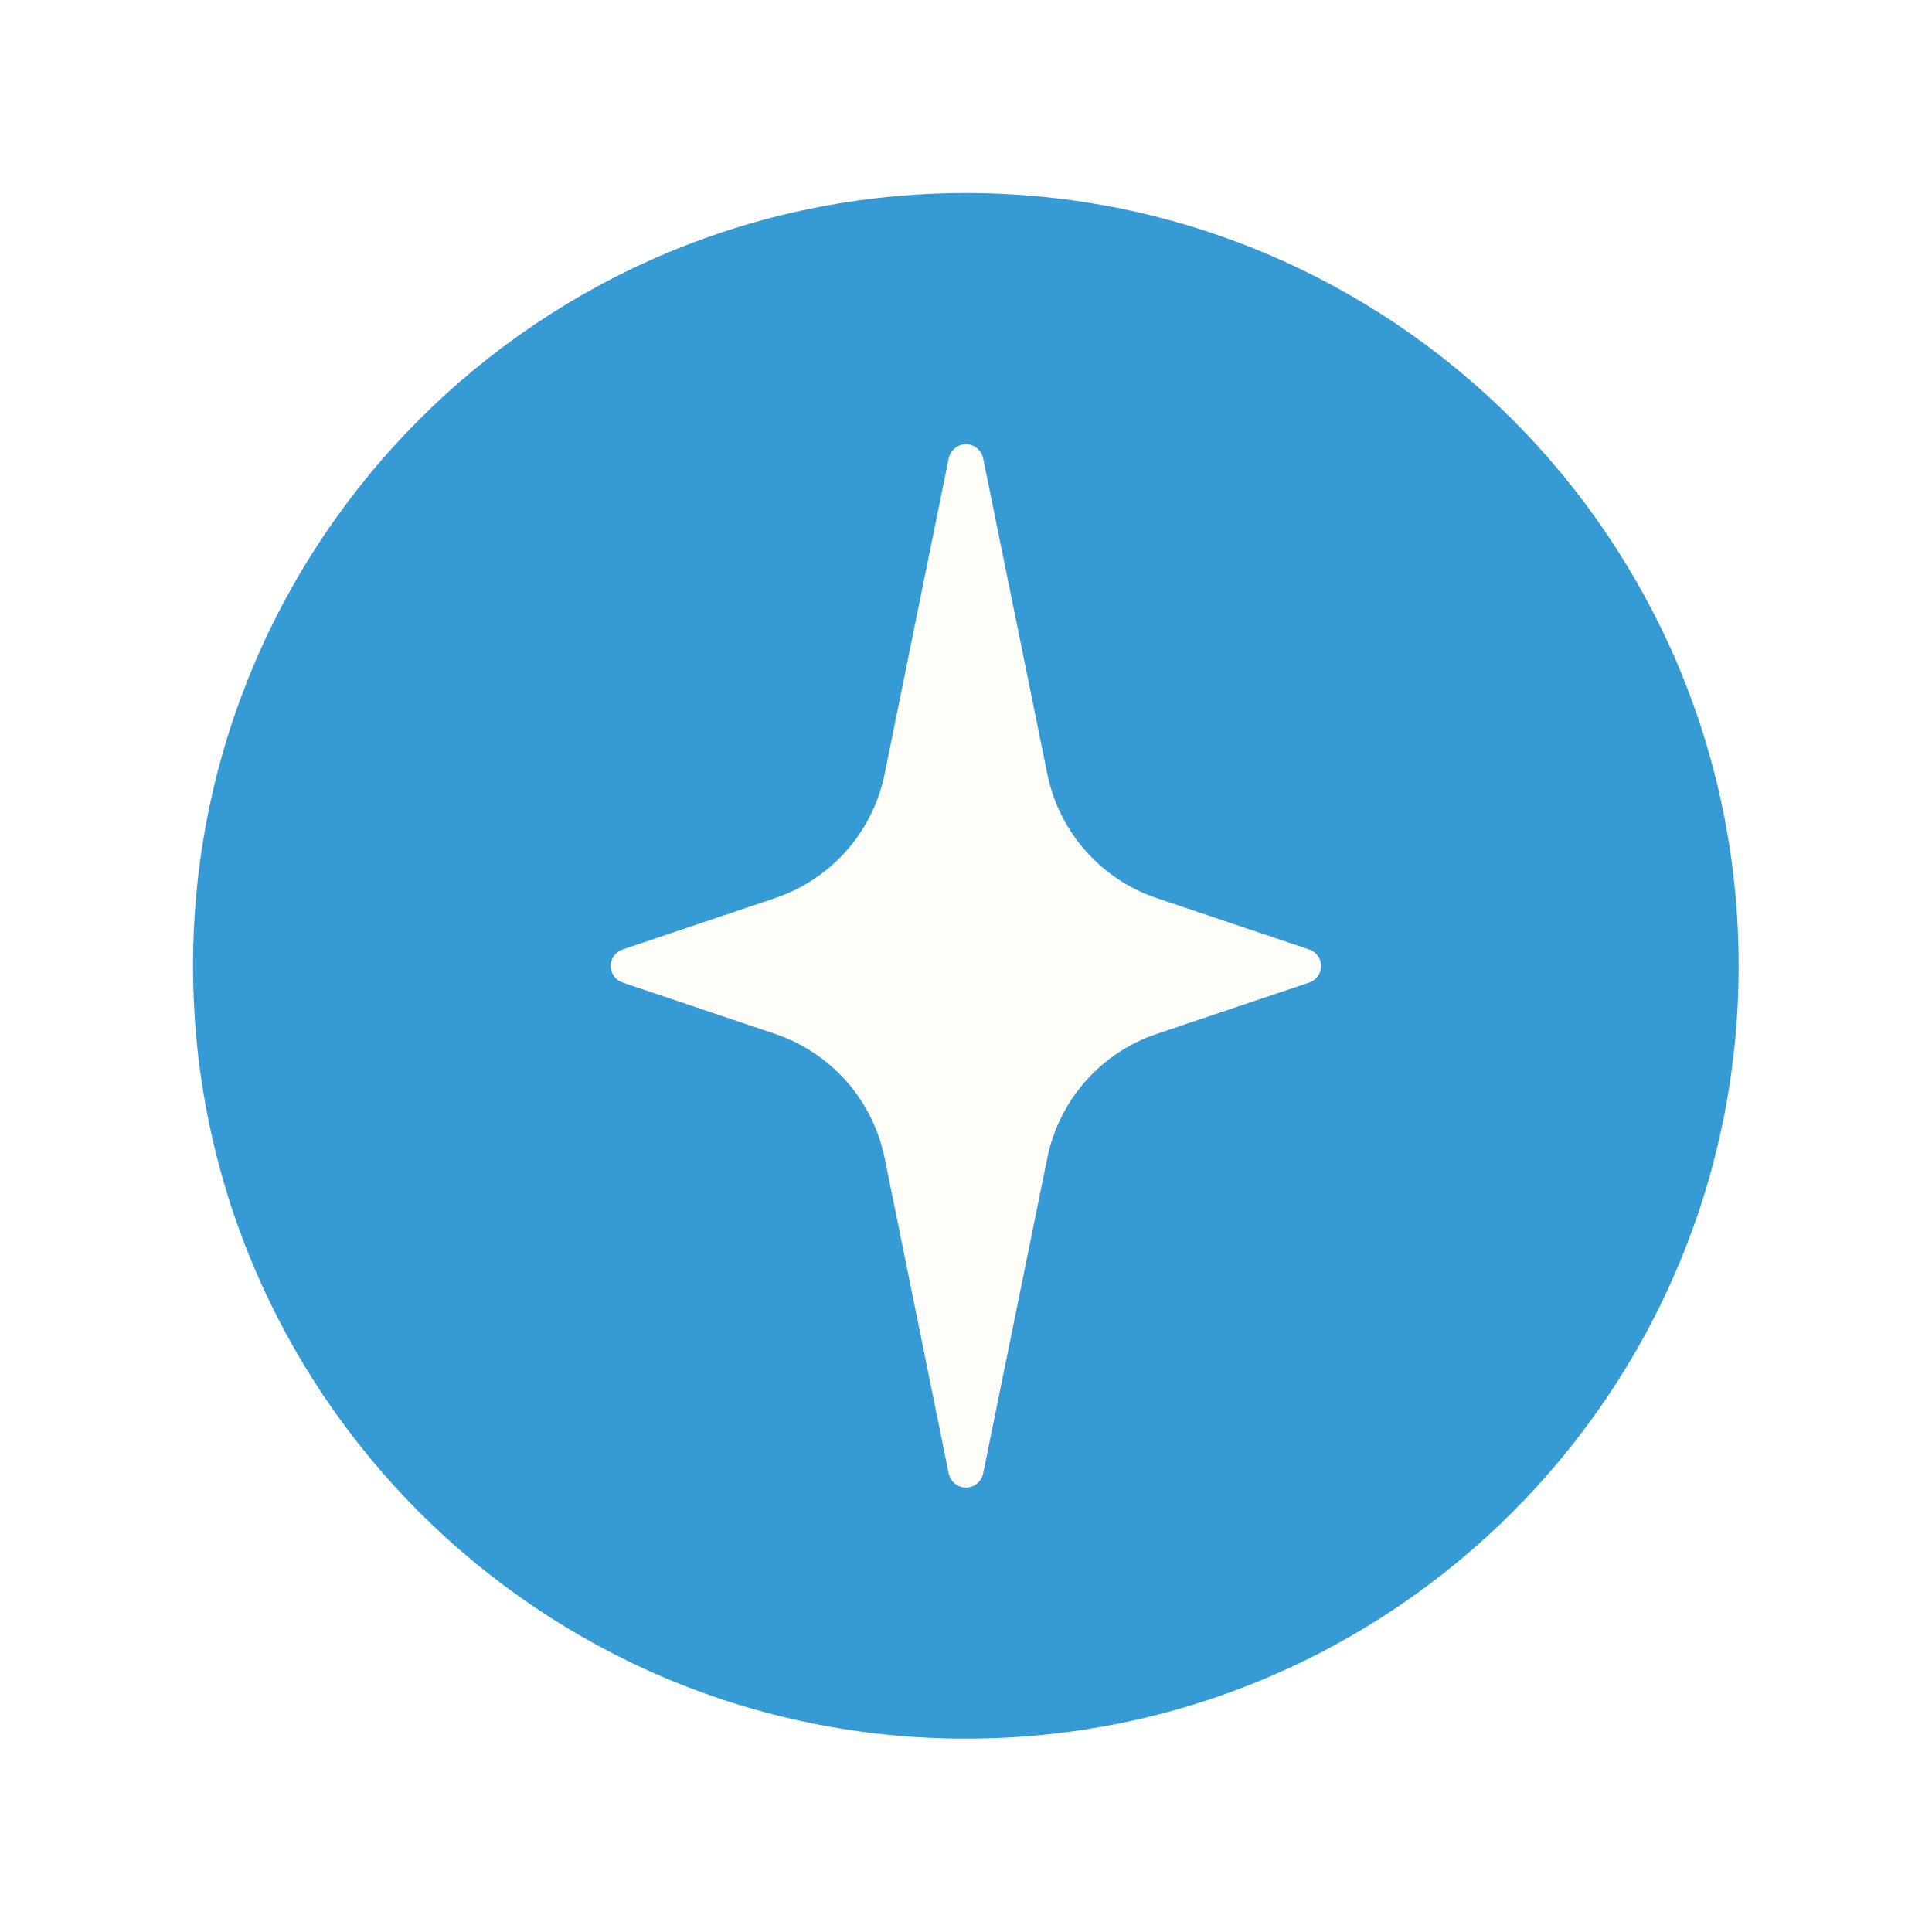
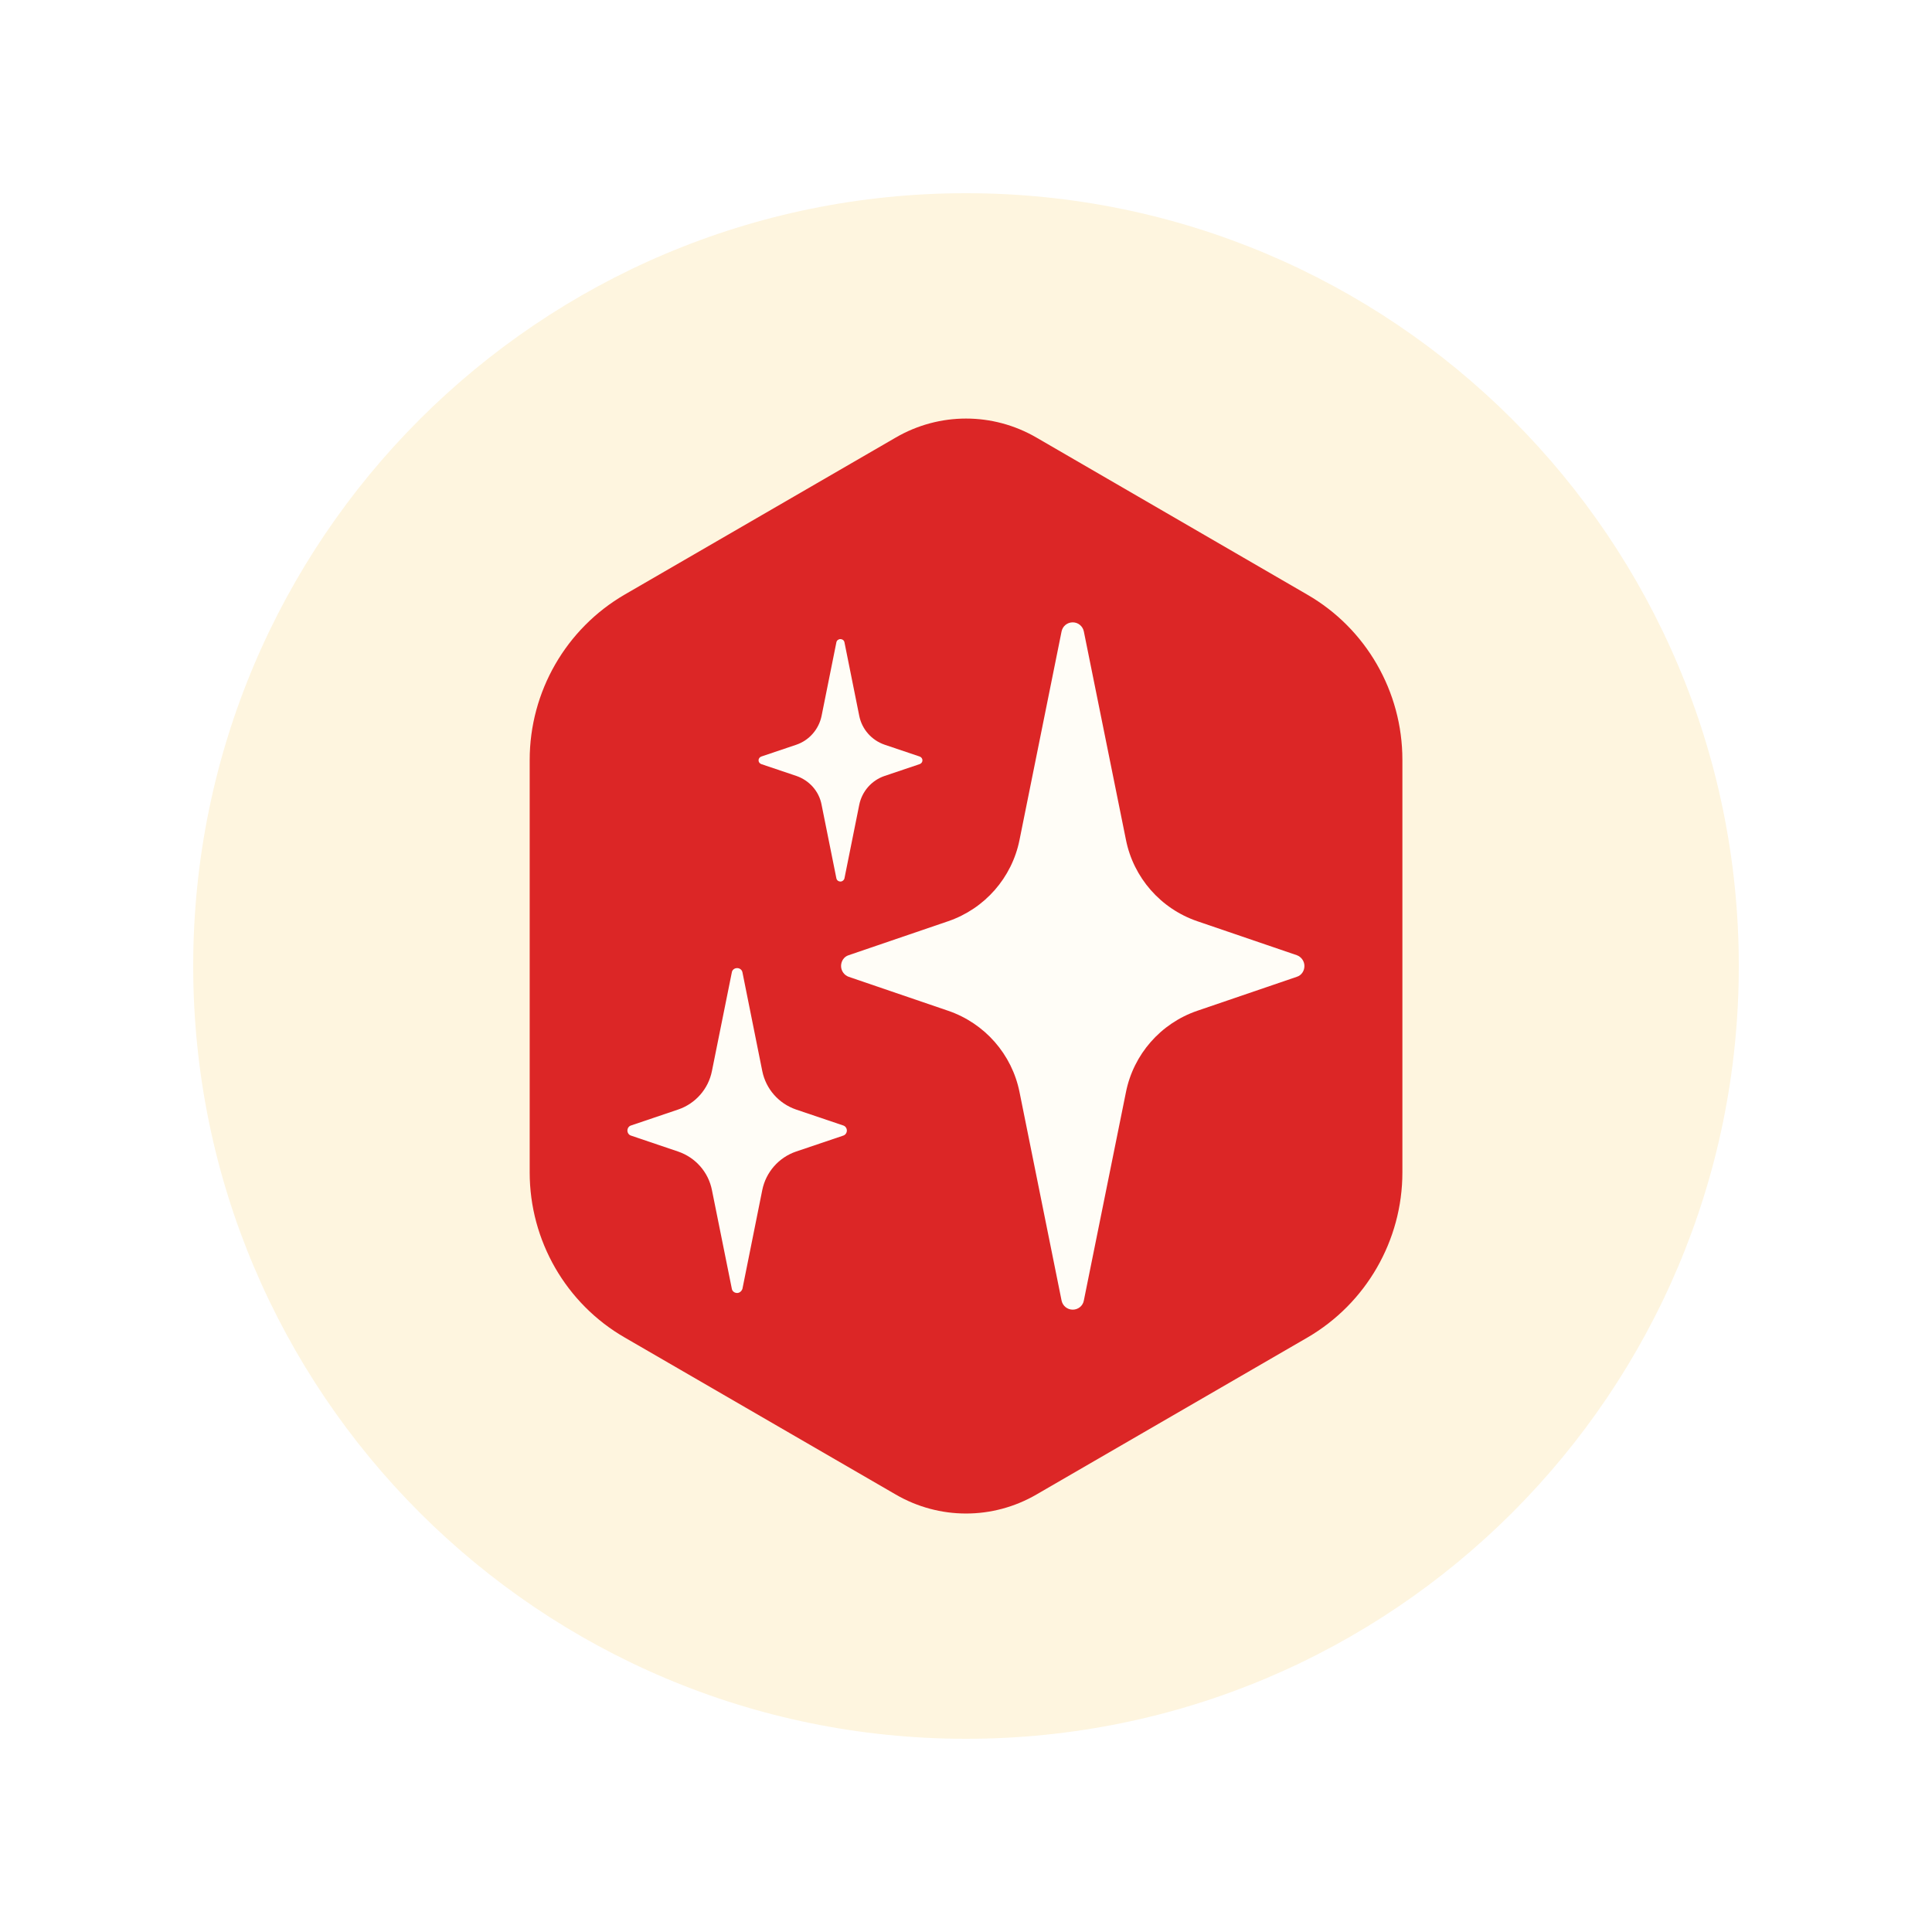
- <svg xmlns="http://www.w3.org/2000/svg" width="24" height="24" viewBox="0 0 24 24" fill="none">
-   <path d="M11.998 21.598C17.3 21.598 21.598 17.3 21.598 11.998C21.598 6.697 17.3 2.398 11.998 2.398C6.696 2.398 2.398 6.697 2.398 11.998C2.398 17.3 6.696 21.598 11.998 21.598Z" fill="#369BD4" />
-   <path d="M16.265 11.795L14.37 11.157C13.674 10.923 13.158 10.335 13.011 9.62L12.212 5.689C12.19 5.591 12.102 5.518 11.999 5.518C11.897 5.518 11.809 5.591 11.786 5.689L10.988 9.62C10.842 10.335 10.324 10.923 9.627 11.157L7.733 11.795C7.645 11.825 7.586 11.909 7.586 11.999C7.586 12.091 7.645 12.175 7.733 12.205L9.627 12.843C10.324 13.077 10.841 13.665 10.988 14.38L11.786 18.308C11.808 18.406 11.897 18.479 11.999 18.479C12.102 18.479 12.19 18.406 12.212 18.308L13.011 14.38C13.158 13.665 13.674 13.077 14.37 12.843L16.265 12.205C16.353 12.175 16.411 12.091 16.411 11.999C16.411 11.909 16.353 11.825 16.265 11.795Z" fill="#FFFDF8" />
+ <svg xmlns="http://www.w3.org/2000/svg" id="Treasure_x5F_Mainnet_x5F_Icon" version="1.1" viewBox="0 0 24 24">
+   <defs>
+     <style>
+       .st0 {
+         fill: #fef5df;
+       }
+ 
+       .st1 {
+         fill: #fffdf7;
+       }
+ 
+       .st2 {
+         fill: #dc2626;
+       }
+     </style>
+   </defs>
+   <path id="Background" class="st0" d="M12,21.6c5.302,0,9.6-4.298,9.6-9.6S17.302,2.4,12,2.4,2.4,6.698,2.4,12s4.298,9.6,9.6,9.6Z" />
+   <g id="Logomark">
+     <path class="st2" d="M6.58,9.439v5.125c0,.848.451,1.631,1.182,2.052l3.366,1.95c.541.314,1.204.314,1.746,0l3.366-1.95c.73-.424,1.181-1.207,1.181-2.052v-5.125c0-.848-.451-1.631-1.181-2.052l-3.366-1.952c-.542-.314-1.205-.314-1.746,0l-3.366,1.95c-.731.424-1.182,1.207-1.182,2.056h0Z" />
+     <path class="st1" d="M16.11,11.866l-1.236-.422c-.454-.155-.793-.54-.887-1.011l-.523-2.588c-.013-.066-.07-.114-.138-.114s-.126.047-.139.114l-.522,2.588c-.094.471-.433.856-.887,1.011l-1.236.422c-.058.018-.094.074-.094.134s.039.114.094.134l1.236.422c.454.155.793.54.887,1.011l.522,2.588c.013.066.071.114.139.114s.126-.047.138-.114l.523-2.588c.094-.471.433-.856.887-1.011l1.236-.422c.058-.018.094-.074.094-.134s-.039-.114-.094-.134Z" />
+     <path class="st1" d="M9.457,9.492l.436.147c.16.055.282.19.313.358l.184.915c.006.024.026.039.05.039.023,0,.044-.016.05-.039l.184-.915c.034-.166.153-.303.315-.358l.436-.147c.021-.008.034-.026.034-.047s-.013-.039-.034-.047l-.436-.147c-.16-.055-.281-.19-.315-.358l-.184-.915c-.005-.024-.026-.039-.05-.039s-.045.016-.05.039l-.184.915c-.034.166-.153.303-.313.358l-.436.147c-.021.008-.034.026-.034.047s.013.039.034.047" />
+     <path class="st1" d="M10.475,13.981l-.586-.198c-.215-.074-.375-.255-.42-.479l-.246-1.225c-.006-.032-.034-.053-.066-.053-.032,0-.061.021-.066.053l-.247,1.225c-.044.224-.205.406-.42.479l-.585.198c-.027.008-.045.034-.045.063s.018.055.045.063l.585.198c.216.074.376.255.42.479l.247,1.225c.005.032.034.053.066.053.031,0,.057-.024.066-.053l.246-1.225c.045-.224.206-.406.42-.479l.586-.198c.026-.008.045-.034.045-.063s-.019-.055-.045-.063Z" />
+   </g>
</svg>
